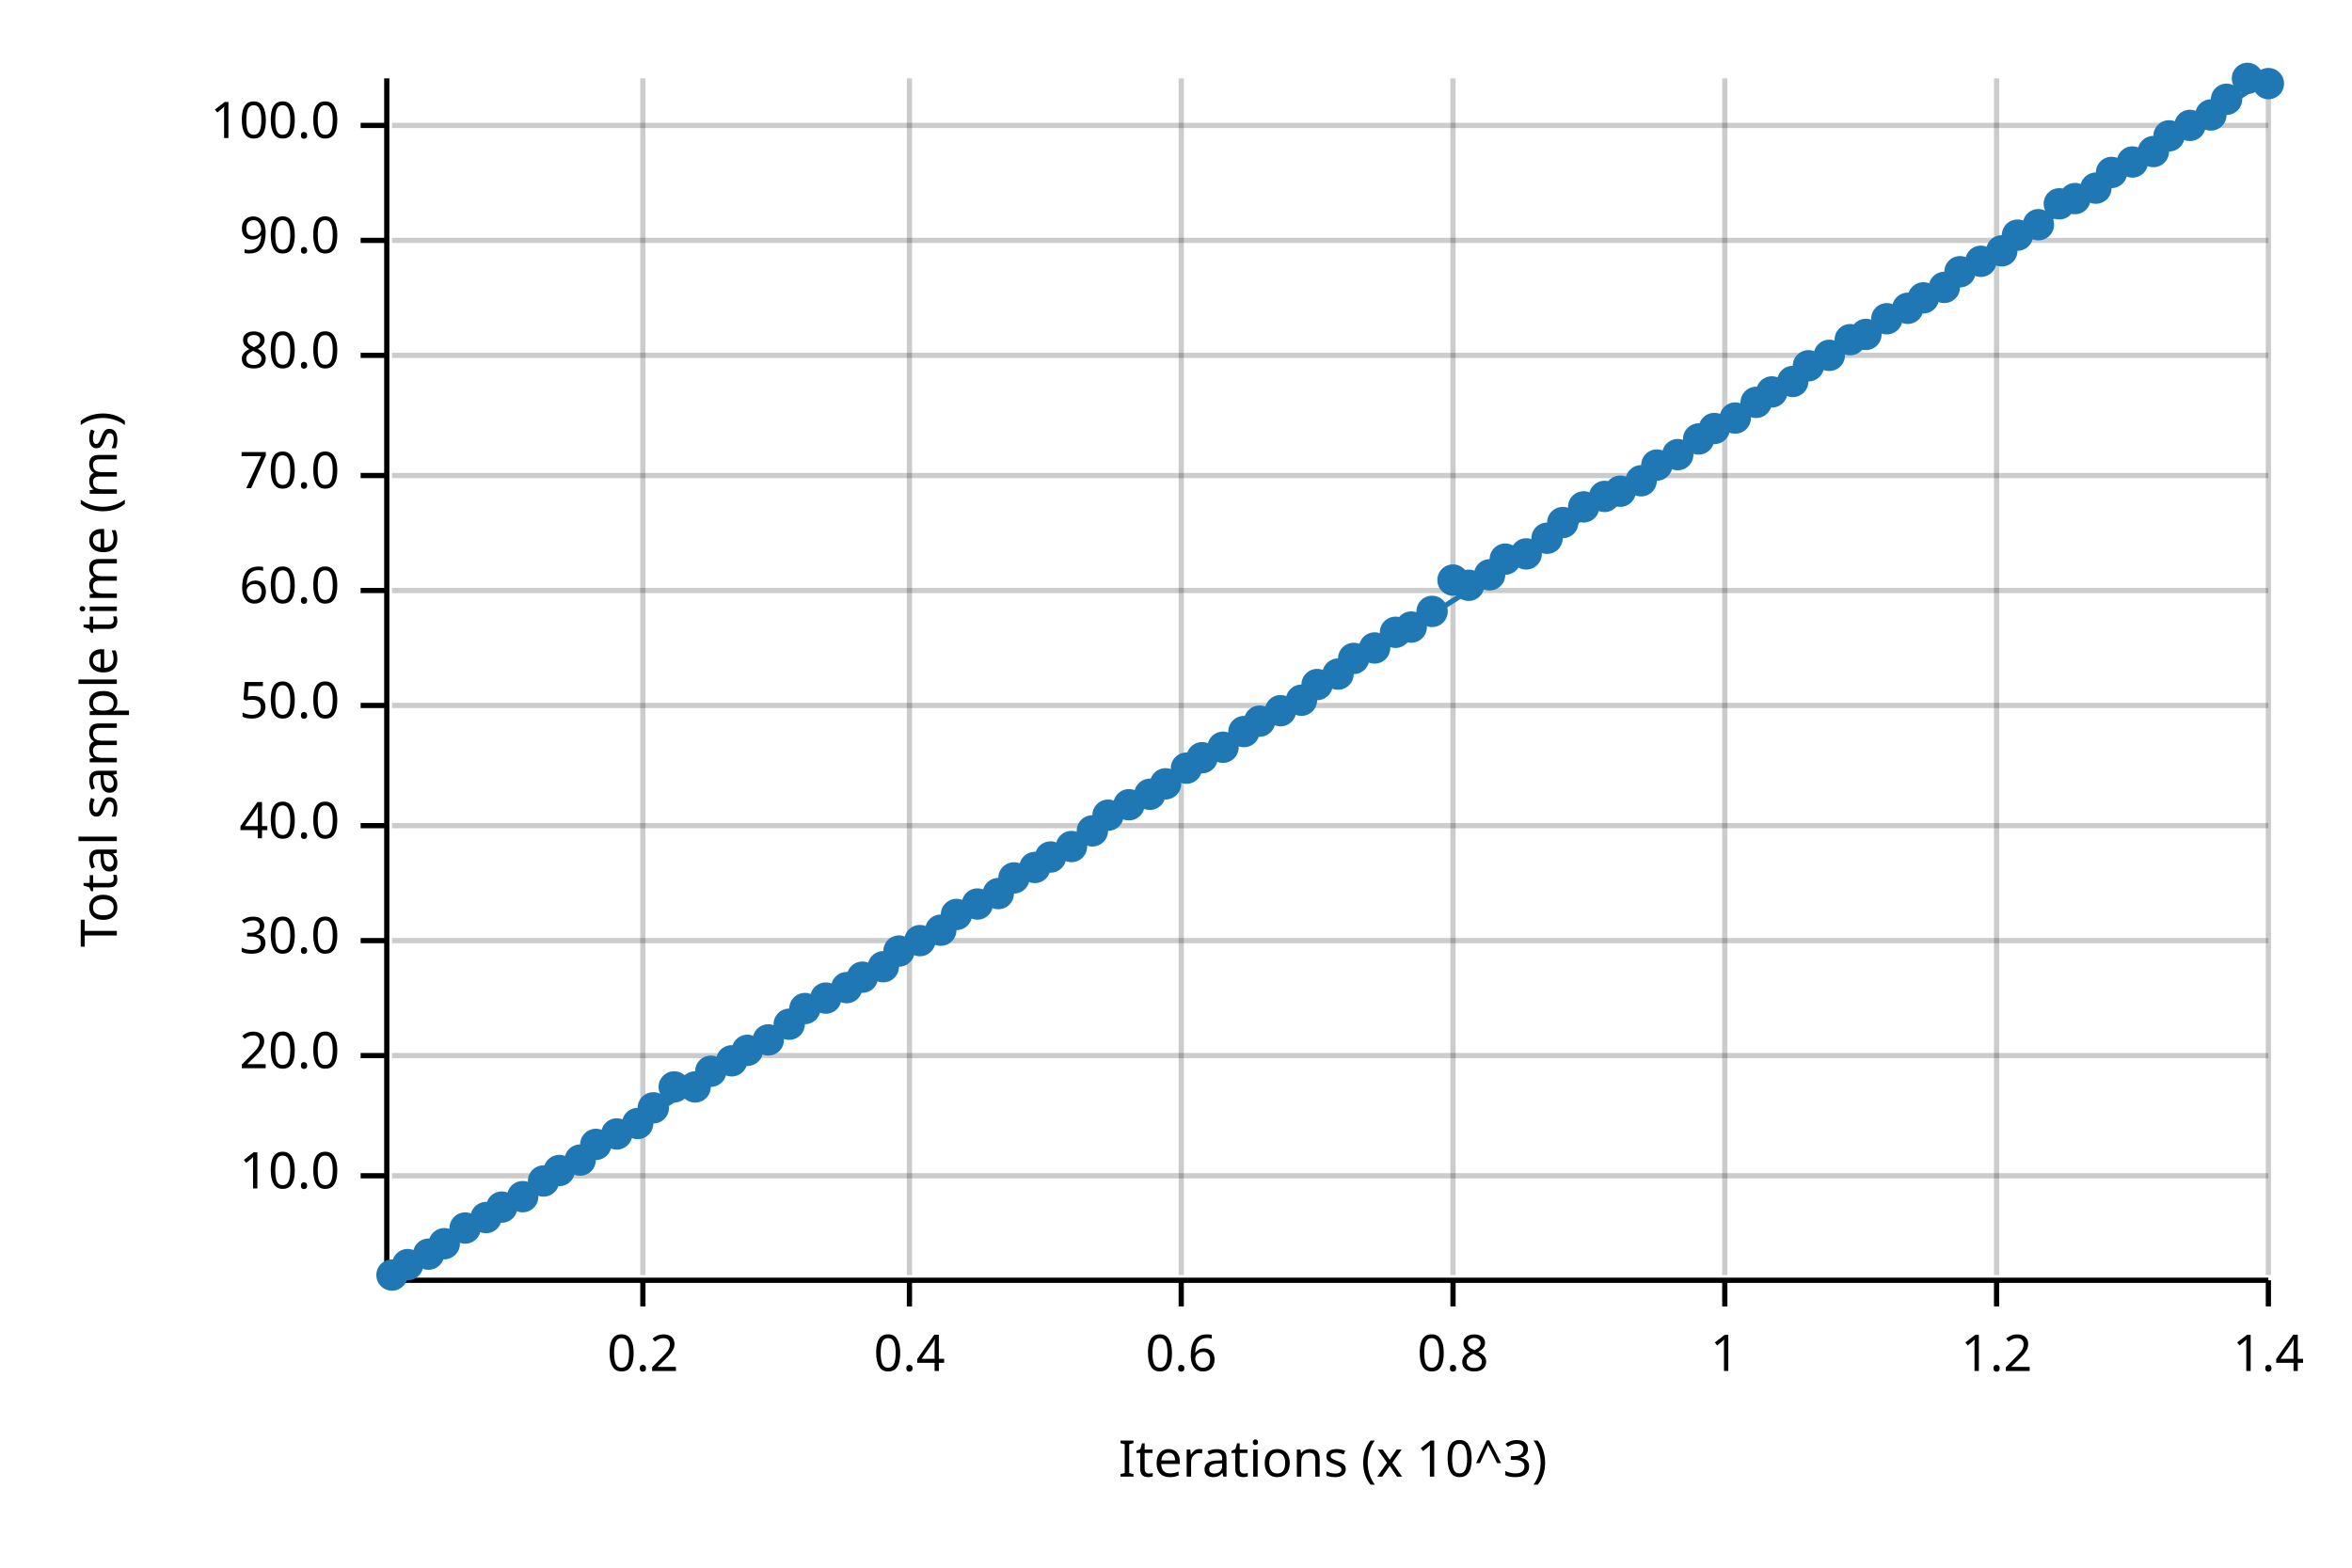
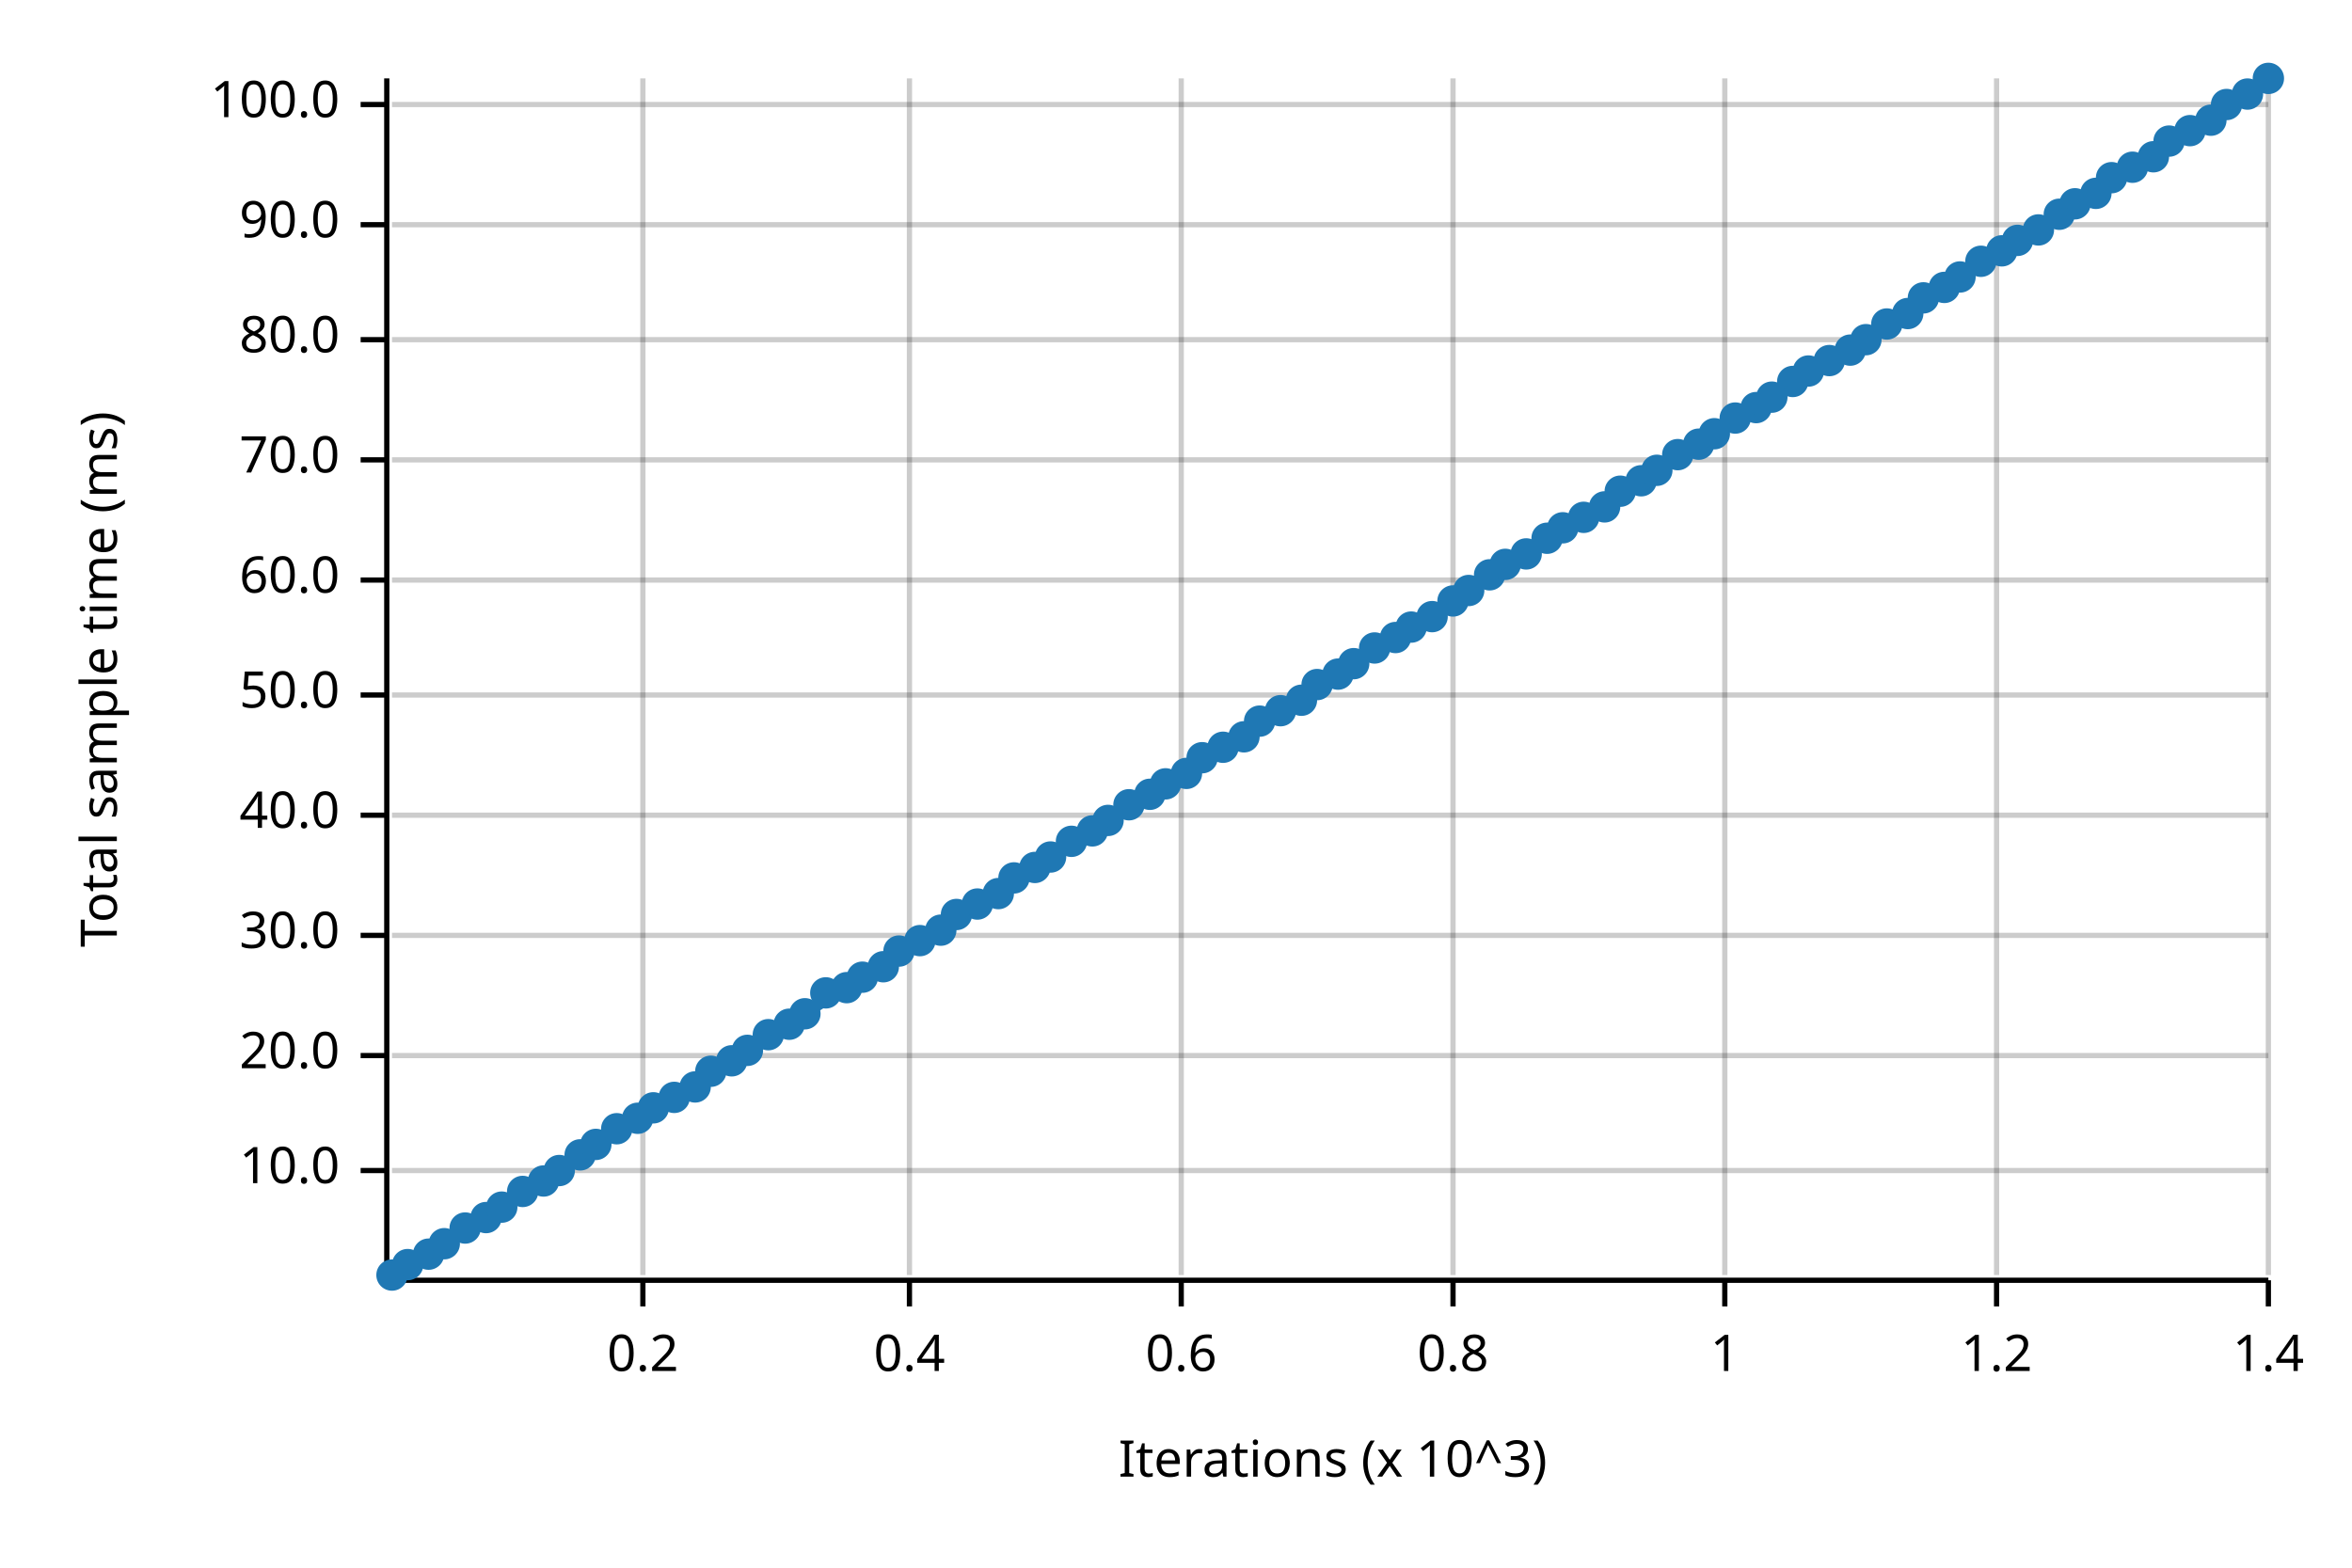
<svg xmlns="http://www.w3.org/2000/svg" width="450" height="300" viewBox="0 0 450 300">
  <text x="15" y="130" dy="0.76em" text-anchor="middle" font-family="sans-serif" font-size="9.677" opacity="1" fill="#000000" transform="rotate(270, 15, 130)">
Total sample time (ms)
</text>
  <text x="255" y="285" dy="-0.5ex" text-anchor="middle" font-family="sans-serif" font-size="9.677" opacity="1" fill="#000000">
Iterations (x 10^3)
</text>
  <line opacity="0.2" stroke="#000000" stroke-width="1" x1="123" y1="244" x2="123" y2="15" />
  <line opacity="0.2" stroke="#000000" stroke-width="1" x1="174" y1="244" x2="174" y2="15" />
  <line opacity="0.2" stroke="#000000" stroke-width="1" x1="226" y1="244" x2="226" y2="15" />
  <line opacity="0.2" stroke="#000000" stroke-width="1" x1="278" y1="244" x2="278" y2="15" />
  <line opacity="0.2" stroke="#000000" stroke-width="1" x1="330" y1="244" x2="330" y2="15" />
  <line opacity="0.2" stroke="#000000" stroke-width="1" x1="382" y1="244" x2="382" y2="15" />
  <line opacity="0.2" stroke="#000000" stroke-width="1" x1="434" y1="244" x2="434" y2="15" />
-   <line opacity="0.2" stroke="#000000" stroke-width="1" x1="75" y1="225" x2="434" y2="225" />
+   <line opacity="0.2" stroke="#000000" stroke-width="1" x1="75" y1="224" x2="434" y2="224" />
  <line opacity="0.2" stroke="#000000" stroke-width="1" x1="75" y1="202" x2="434" y2="202" />
-   <line opacity="0.2" stroke="#000000" stroke-width="1" x1="75" y1="180" x2="434" y2="180" />
-   <line opacity="0.2" stroke="#000000" stroke-width="1" x1="75" y1="158" x2="434" y2="158" />
-   <line opacity="0.2" stroke="#000000" stroke-width="1" x1="75" y1="135" x2="434" y2="135" />
-   <line opacity="0.2" stroke="#000000" stroke-width="1" x1="75" y1="113" x2="434" y2="113" />
-   <line opacity="0.2" stroke="#000000" stroke-width="1" x1="75" y1="91" x2="434" y2="91" />
-   <line opacity="0.2" stroke="#000000" stroke-width="1" x1="75" y1="68" x2="434" y2="68" />
-   <line opacity="0.2" stroke="#000000" stroke-width="1" x1="75" y1="46" x2="434" y2="46" />
-   <line opacity="0.2" stroke="#000000" stroke-width="1" x1="75" y1="24" x2="434" y2="24" />
+   <line opacity="0.2" stroke="#000000" stroke-width="1" x1="75" y1="179" x2="434" y2="179" />
+   <line opacity="0.2" stroke="#000000" stroke-width="1" x1="75" y1="156" x2="434" y2="156" />
+   <line opacity="0.2" stroke="#000000" stroke-width="1" x1="75" y1="133" x2="434" y2="133" />
+   <line opacity="0.2" stroke="#000000" stroke-width="1" x1="75" y1="111" x2="434" y2="111" />
+   <line opacity="0.2" stroke="#000000" stroke-width="1" x1="75" y1="88" x2="434" y2="88" />
+   <line opacity="0.2" stroke="#000000" stroke-width="1" x1="75" y1="65" x2="434" y2="65" />
+   <line opacity="0.2" stroke="#000000" stroke-width="1" x1="75" y1="43" x2="434" y2="43" />
+   <line opacity="0.2" stroke="#000000" stroke-width="1" x1="75" y1="20" x2="434" y2="20" />
  <polyline fill="none" opacity="1" stroke="#000000" stroke-width="1" points="74,15 74,244 " />
-   <text x="65" y="225" dy="0.5ex" text-anchor="end" font-family="sans-serif" font-size="9.677" opacity="1" fill="#000000">
+   <text x="65" y="224" dy="0.5ex" text-anchor="end" font-family="sans-serif" font-size="9.677" opacity="1" fill="#000000">
10.0
</text>
-   <polyline fill="none" opacity="1" stroke="#000000" stroke-width="1" points="69,225 74,225 " />
+   <polyline fill="none" opacity="1" stroke="#000000" stroke-width="1" points="69,224 74,224 " />
  <text x="65" y="202" dy="0.5ex" text-anchor="end" font-family="sans-serif" font-size="9.677" opacity="1" fill="#000000">
20.0
</text>
  <polyline fill="none" opacity="1" stroke="#000000" stroke-width="1" points="69,202 74,202 " />
-   <text x="65" y="180" dy="0.5ex" text-anchor="end" font-family="sans-serif" font-size="9.677" opacity="1" fill="#000000">
+   <text x="65" y="179" dy="0.5ex" text-anchor="end" font-family="sans-serif" font-size="9.677" opacity="1" fill="#000000">
30.0
</text>
-   <polyline fill="none" opacity="1" stroke="#000000" stroke-width="1" points="69,180 74,180 " />
-   <text x="65" y="158" dy="0.5ex" text-anchor="end" font-family="sans-serif" font-size="9.677" opacity="1" fill="#000000">
+   <polyline fill="none" opacity="1" stroke="#000000" stroke-width="1" points="69,179 74,179 " />
+   <text x="65" y="156" dy="0.5ex" text-anchor="end" font-family="sans-serif" font-size="9.677" opacity="1" fill="#000000">
40.0
</text>
-   <polyline fill="none" opacity="1" stroke="#000000" stroke-width="1" points="69,158 74,158 " />
-   <text x="65" y="135" dy="0.5ex" text-anchor="end" font-family="sans-serif" font-size="9.677" opacity="1" fill="#000000">
+   <polyline fill="none" opacity="1" stroke="#000000" stroke-width="1" points="69,156 74,156 " />
+   <text x="65" y="133" dy="0.5ex" text-anchor="end" font-family="sans-serif" font-size="9.677" opacity="1" fill="#000000">
50.0
</text>
-   <polyline fill="none" opacity="1" stroke="#000000" stroke-width="1" points="69,135 74,135 " />
-   <text x="65" y="113" dy="0.5ex" text-anchor="end" font-family="sans-serif" font-size="9.677" opacity="1" fill="#000000">
+   <polyline fill="none" opacity="1" stroke="#000000" stroke-width="1" points="69,133 74,133 " />
+   <text x="65" y="111" dy="0.5ex" text-anchor="end" font-family="sans-serif" font-size="9.677" opacity="1" fill="#000000">
60.0
</text>
-   <polyline fill="none" opacity="1" stroke="#000000" stroke-width="1" points="69,113 74,113 " />
-   <text x="65" y="91" dy="0.5ex" text-anchor="end" font-family="sans-serif" font-size="9.677" opacity="1" fill="#000000">
+   <polyline fill="none" opacity="1" stroke="#000000" stroke-width="1" points="69,111 74,111 " />
+   <text x="65" y="88" dy="0.5ex" text-anchor="end" font-family="sans-serif" font-size="9.677" opacity="1" fill="#000000">
70.0
</text>
-   <polyline fill="none" opacity="1" stroke="#000000" stroke-width="1" points="69,91 74,91 " />
-   <text x="65" y="68" dy="0.5ex" text-anchor="end" font-family="sans-serif" font-size="9.677" opacity="1" fill="#000000">
+   <polyline fill="none" opacity="1" stroke="#000000" stroke-width="1" points="69,88 74,88 " />
+   <text x="65" y="65" dy="0.5ex" text-anchor="end" font-family="sans-serif" font-size="9.677" opacity="1" fill="#000000">
80.0
</text>
-   <polyline fill="none" opacity="1" stroke="#000000" stroke-width="1" points="69,68 74,68 " />
-   <text x="65" y="46" dy="0.5ex" text-anchor="end" font-family="sans-serif" font-size="9.677" opacity="1" fill="#000000">
+   <polyline fill="none" opacity="1" stroke="#000000" stroke-width="1" points="69,65 74,65 " />
+   <text x="65" y="43" dy="0.5ex" text-anchor="end" font-family="sans-serif" font-size="9.677" opacity="1" fill="#000000">
90.0
</text>
-   <polyline fill="none" opacity="1" stroke="#000000" stroke-width="1" points="69,46 74,46 " />
-   <text x="65" y="24" dy="0.5ex" text-anchor="end" font-family="sans-serif" font-size="9.677" opacity="1" fill="#000000">
+   <polyline fill="none" opacity="1" stroke="#000000" stroke-width="1" points="69,43 74,43 " />
+   <text x="65" y="20" dy="0.5ex" text-anchor="end" font-family="sans-serif" font-size="9.677" opacity="1" fill="#000000">
100.0
</text>
-   <polyline fill="none" opacity="1" stroke="#000000" stroke-width="1" points="69,24 74,24 " />
+   <polyline fill="none" opacity="1" stroke="#000000" stroke-width="1" points="69,20 74,20 " />
  <polyline fill="none" opacity="1" stroke="#000000" stroke-width="1" points="75,245 434,245 " />
  <text x="123" y="255" dy="0.76em" text-anchor="middle" font-family="sans-serif" font-size="9.677" opacity="1" fill="#000000">
0.2
</text>
  <polyline fill="none" opacity="1" stroke="#000000" stroke-width="1" points="123,245 123,250 " />
  <text x="174" y="255" dy="0.76em" text-anchor="middle" font-family="sans-serif" font-size="9.677" opacity="1" fill="#000000">
0.4
</text>
  <polyline fill="none" opacity="1" stroke="#000000" stroke-width="1" points="174,245 174,250 " />
  <text x="226" y="255" dy="0.76em" text-anchor="middle" font-family="sans-serif" font-size="9.677" opacity="1" fill="#000000">
0.6
</text>
  <polyline fill="none" opacity="1" stroke="#000000" stroke-width="1" points="226,245 226,250 " />
  <text x="278" y="255" dy="0.76em" text-anchor="middle" font-family="sans-serif" font-size="9.677" opacity="1" fill="#000000">
0.8
</text>
  <polyline fill="none" opacity="1" stroke="#000000" stroke-width="1" points="278,245 278,250 " />
  <text x="330" y="255" dy="0.76em" text-anchor="middle" font-family="sans-serif" font-size="9.677" opacity="1" fill="#000000">
1
</text>
  <polyline fill="none" opacity="1" stroke="#000000" stroke-width="1" points="330,245 330,250 " />
  <text x="382" y="255" dy="0.76em" text-anchor="middle" font-family="sans-serif" font-size="9.677" opacity="1" fill="#000000">
1.2
</text>
  <polyline fill="none" opacity="1" stroke="#000000" stroke-width="1" points="382,245 382,250 " />
  <text x="434" y="255" dy="0.76em" text-anchor="middle" font-family="sans-serif" font-size="9.677" opacity="1" fill="#000000">
1.4
</text>
  <polyline fill="none" opacity="1" stroke="#000000" stroke-width="1" points="434,245 434,250 " />
  <circle cx="75" cy="244" r="3" opacity="1" fill="#1F78B4" stroke="none" stroke-width="1" />
  <circle cx="78" cy="242" r="3" opacity="1" fill="#1F78B4" stroke="none" stroke-width="1" />
  <circle cx="82" cy="240" r="3" opacity="1" fill="#1F78B4" stroke="none" stroke-width="1" />
  <circle cx="85" cy="238" r="3" opacity="1" fill="#1F78B4" stroke="none" stroke-width="1" />
  <circle cx="89" cy="235" r="3" opacity="1" fill="#1F78B4" stroke="none" stroke-width="1" />
  <circle cx="93" cy="233" r="3" opacity="1" fill="#1F78B4" stroke="none" stroke-width="1" />
  <circle cx="96" cy="231" r="3" opacity="1" fill="#1F78B4" stroke="none" stroke-width="1" />
-   <circle cx="100" cy="229" r="3" opacity="1" fill="#1F78B4" stroke="none" stroke-width="1" />
+   <circle cx="100" cy="228" r="3" opacity="1" fill="#1F78B4" stroke="none" stroke-width="1" />
  <circle cx="104" cy="226" r="3" opacity="1" fill="#1F78B4" stroke="none" stroke-width="1" />
  <circle cx="107" cy="224" r="3" opacity="1" fill="#1F78B4" stroke="none" stroke-width="1" />
-   <circle cx="111" cy="222" r="3" opacity="1" fill="#1F78B4" stroke="none" stroke-width="1" />
+   <circle cx="111" cy="221" r="3" opacity="1" fill="#1F78B4" stroke="none" stroke-width="1" />
  <circle cx="114" cy="219" r="3" opacity="1" fill="#1F78B4" stroke="none" stroke-width="1" />
-   <circle cx="118" cy="217" r="3" opacity="1" fill="#1F78B4" stroke="none" stroke-width="1" />
-   <circle cx="122" cy="215" r="3" opacity="1" fill="#1F78B4" stroke="none" stroke-width="1" />
+   <circle cx="118" cy="216" r="3" opacity="1" fill="#1F78B4" stroke="none" stroke-width="1" />
+   <circle cx="122" cy="214" r="3" opacity="1" fill="#1F78B4" stroke="none" stroke-width="1" />
  <circle cx="125" cy="212" r="3" opacity="1" fill="#1F78B4" stroke="none" stroke-width="1" />
-   <circle cx="129" cy="208" r="3" opacity="1" fill="#1F78B4" stroke="none" stroke-width="1" />
+   <circle cx="129" cy="210" r="3" opacity="1" fill="#1F78B4" stroke="none" stroke-width="1" />
  <circle cx="133" cy="208" r="3" opacity="1" fill="#1F78B4" stroke="none" stroke-width="1" />
  <circle cx="136" cy="205" r="3" opacity="1" fill="#1F78B4" stroke="none" stroke-width="1" />
  <circle cx="140" cy="203" r="3" opacity="1" fill="#1F78B4" stroke="none" stroke-width="1" />
  <circle cx="143" cy="201" r="3" opacity="1" fill="#1F78B4" stroke="none" stroke-width="1" />
-   <circle cx="147" cy="199" r="3" opacity="1" fill="#1F78B4" stroke="none" stroke-width="1" />
+   <circle cx="147" cy="198" r="3" opacity="1" fill="#1F78B4" stroke="none" stroke-width="1" />
  <circle cx="151" cy="196" r="3" opacity="1" fill="#1F78B4" stroke="none" stroke-width="1" />
-   <circle cx="154" cy="193" r="3" opacity="1" fill="#1F78B4" stroke="none" stroke-width="1" />
-   <circle cx="158" cy="191" r="3" opacity="1" fill="#1F78B4" stroke="none" stroke-width="1" />
+   <circle cx="154" cy="194" r="3" opacity="1" fill="#1F78B4" stroke="none" stroke-width="1" />
+   <circle cx="158" cy="190" r="3" opacity="1" fill="#1F78B4" stroke="none" stroke-width="1" />
  <circle cx="162" cy="189" r="3" opacity="1" fill="#1F78B4" stroke="none" stroke-width="1" />
  <circle cx="165" cy="187" r="3" opacity="1" fill="#1F78B4" stroke="none" stroke-width="1" />
  <circle cx="169" cy="185" r="3" opacity="1" fill="#1F78B4" stroke="none" stroke-width="1" />
  <circle cx="172" cy="182" r="3" opacity="1" fill="#1F78B4" stroke="none" stroke-width="1" />
  <circle cx="176" cy="180" r="3" opacity="1" fill="#1F78B4" stroke="none" stroke-width="1" />
  <circle cx="180" cy="178" r="3" opacity="1" fill="#1F78B4" stroke="none" stroke-width="1" />
  <circle cx="183" cy="175" r="3" opacity="1" fill="#1F78B4" stroke="none" stroke-width="1" />
  <circle cx="187" cy="173" r="3" opacity="1" fill="#1F78B4" stroke="none" stroke-width="1" />
  <circle cx="191" cy="171" r="3" opacity="1" fill="#1F78B4" stroke="none" stroke-width="1" />
  <circle cx="194" cy="168" r="3" opacity="1" fill="#1F78B4" stroke="none" stroke-width="1" />
  <circle cx="198" cy="166" r="3" opacity="1" fill="#1F78B4" stroke="none" stroke-width="1" />
  <circle cx="201" cy="164" r="3" opacity="1" fill="#1F78B4" stroke="none" stroke-width="1" />
-   <circle cx="205" cy="162" r="3" opacity="1" fill="#1F78B4" stroke="none" stroke-width="1" />
+   <circle cx="205" cy="161" r="3" opacity="1" fill="#1F78B4" stroke="none" stroke-width="1" />
  <circle cx="209" cy="159" r="3" opacity="1" fill="#1F78B4" stroke="none" stroke-width="1" />
-   <circle cx="212" cy="156" r="3" opacity="1" fill="#1F78B4" stroke="none" stroke-width="1" />
+   <circle cx="212" cy="157" r="3" opacity="1" fill="#1F78B4" stroke="none" stroke-width="1" />
  <circle cx="216" cy="154" r="3" opacity="1" fill="#1F78B4" stroke="none" stroke-width="1" />
  <circle cx="220" cy="152" r="3" opacity="1" fill="#1F78B4" stroke="none" stroke-width="1" />
  <circle cx="223" cy="150" r="3" opacity="1" fill="#1F78B4" stroke="none" stroke-width="1" />
-   <circle cx="227" cy="147" r="3" opacity="1" fill="#1F78B4" stroke="none" stroke-width="1" />
+   <circle cx="227" cy="148" r="3" opacity="1" fill="#1F78B4" stroke="none" stroke-width="1" />
  <circle cx="230" cy="145" r="3" opacity="1" fill="#1F78B4" stroke="none" stroke-width="1" />
  <circle cx="234" cy="143" r="3" opacity="1" fill="#1F78B4" stroke="none" stroke-width="1" />
-   <circle cx="238" cy="140" r="3" opacity="1" fill="#1F78B4" stroke="none" stroke-width="1" />
+   <circle cx="238" cy="141" r="3" opacity="1" fill="#1F78B4" stroke="none" stroke-width="1" />
  <circle cx="241" cy="138" r="3" opacity="1" fill="#1F78B4" stroke="none" stroke-width="1" />
  <circle cx="245" cy="136" r="3" opacity="1" fill="#1F78B4" stroke="none" stroke-width="1" />
  <circle cx="249" cy="134" r="3" opacity="1" fill="#1F78B4" stroke="none" stroke-width="1" />
  <circle cx="252" cy="131" r="3" opacity="1" fill="#1F78B4" stroke="none" stroke-width="1" />
  <circle cx="256" cy="129" r="3" opacity="1" fill="#1F78B4" stroke="none" stroke-width="1" />
-   <circle cx="259" cy="126" r="3" opacity="1" fill="#1F78B4" stroke="none" stroke-width="1" />
+   <circle cx="259" cy="127" r="3" opacity="1" fill="#1F78B4" stroke="none" stroke-width="1" />
  <circle cx="263" cy="124" r="3" opacity="1" fill="#1F78B4" stroke="none" stroke-width="1" />
-   <circle cx="267" cy="121" r="3" opacity="1" fill="#1F78B4" stroke="none" stroke-width="1" />
+   <circle cx="267" cy="122" r="3" opacity="1" fill="#1F78B4" stroke="none" stroke-width="1" />
  <circle cx="270" cy="120" r="3" opacity="1" fill="#1F78B4" stroke="none" stroke-width="1" />
-   <circle cx="274" cy="117" r="3" opacity="1" fill="#1F78B4" stroke="none" stroke-width="1" />
-   <circle cx="278" cy="111" r="3" opacity="1" fill="#1F78B4" stroke="none" stroke-width="1" />
-   <circle cx="281" cy="112" r="3" opacity="1" fill="#1F78B4" stroke="none" stroke-width="1" />
+   <circle cx="274" cy="118" r="3" opacity="1" fill="#1F78B4" stroke="none" stroke-width="1" />
+   <circle cx="278" cy="115" r="3" opacity="1" fill="#1F78B4" stroke="none" stroke-width="1" />
+   <circle cx="281" cy="113" r="3" opacity="1" fill="#1F78B4" stroke="none" stroke-width="1" />
  <circle cx="285" cy="110" r="3" opacity="1" fill="#1F78B4" stroke="none" stroke-width="1" />
-   <circle cx="288" cy="107" r="3" opacity="1" fill="#1F78B4" stroke="none" stroke-width="1" />
+   <circle cx="288" cy="108" r="3" opacity="1" fill="#1F78B4" stroke="none" stroke-width="1" />
  <circle cx="292" cy="106" r="3" opacity="1" fill="#1F78B4" stroke="none" stroke-width="1" />
  <circle cx="296" cy="103" r="3" opacity="1" fill="#1F78B4" stroke="none" stroke-width="1" />
-   <circle cx="299" cy="100" r="3" opacity="1" fill="#1F78B4" stroke="none" stroke-width="1" />
-   <circle cx="303" cy="97" r="3" opacity="1" fill="#1F78B4" stroke="none" stroke-width="1" />
-   <circle cx="307" cy="95" r="3" opacity="1" fill="#1F78B4" stroke="none" stroke-width="1" />
+   <circle cx="299" cy="101" r="3" opacity="1" fill="#1F78B4" stroke="none" stroke-width="1" />
+   <circle cx="303" cy="99" r="3" opacity="1" fill="#1F78B4" stroke="none" stroke-width="1" />
+   <circle cx="307" cy="97" r="3" opacity="1" fill="#1F78B4" stroke="none" stroke-width="1" />
  <circle cx="310" cy="94" r="3" opacity="1" fill="#1F78B4" stroke="none" stroke-width="1" />
  <circle cx="314" cy="92" r="3" opacity="1" fill="#1F78B4" stroke="none" stroke-width="1" />
-   <circle cx="317" cy="89" r="3" opacity="1" fill="#1F78B4" stroke="none" stroke-width="1" />
+   <circle cx="317" cy="90" r="3" opacity="1" fill="#1F78B4" stroke="none" stroke-width="1" />
  <circle cx="321" cy="87" r="3" opacity="1" fill="#1F78B4" stroke="none" stroke-width="1" />
-   <circle cx="325" cy="84" r="3" opacity="1" fill="#1F78B4" stroke="none" stroke-width="1" />
-   <circle cx="328" cy="82" r="3" opacity="1" fill="#1F78B4" stroke="none" stroke-width="1" />
+   <circle cx="325" cy="85" r="3" opacity="1" fill="#1F78B4" stroke="none" stroke-width="1" />
+   <circle cx="328" cy="83" r="3" opacity="1" fill="#1F78B4" stroke="none" stroke-width="1" />
  <circle cx="332" cy="80" r="3" opacity="1" fill="#1F78B4" stroke="none" stroke-width="1" />
-   <circle cx="336" cy="77" r="3" opacity="1" fill="#1F78B4" stroke="none" stroke-width="1" />
-   <circle cx="339" cy="75" r="3" opacity="1" fill="#1F78B4" stroke="none" stroke-width="1" />
+   <circle cx="336" cy="78" r="3" opacity="1" fill="#1F78B4" stroke="none" stroke-width="1" />
+   <circle cx="339" cy="76" r="3" opacity="1" fill="#1F78B4" stroke="none" stroke-width="1" />
  <circle cx="343" cy="73" r="3" opacity="1" fill="#1F78B4" stroke="none" stroke-width="1" />
-   <circle cx="346" cy="70" r="3" opacity="1" fill="#1F78B4" stroke="none" stroke-width="1" />
-   <circle cx="350" cy="68" r="3" opacity="1" fill="#1F78B4" stroke="none" stroke-width="1" />
-   <circle cx="354" cy="65" r="3" opacity="1" fill="#1F78B4" stroke="none" stroke-width="1" />
-   <circle cx="357" cy="64" r="3" opacity="1" fill="#1F78B4" stroke="none" stroke-width="1" />
-   <circle cx="361" cy="61" r="3" opacity="1" fill="#1F78B4" stroke="none" stroke-width="1" />
-   <circle cx="365" cy="59" r="3" opacity="1" fill="#1F78B4" stroke="none" stroke-width="1" />
+   <circle cx="346" cy="71" r="3" opacity="1" fill="#1F78B4" stroke="none" stroke-width="1" />
+   <circle cx="350" cy="69" r="3" opacity="1" fill="#1F78B4" stroke="none" stroke-width="1" />
+   <circle cx="354" cy="67" r="3" opacity="1" fill="#1F78B4" stroke="none" stroke-width="1" />
+   <circle cx="357" cy="65" r="3" opacity="1" fill="#1F78B4" stroke="none" stroke-width="1" />
+   <circle cx="361" cy="62" r="3" opacity="1" fill="#1F78B4" stroke="none" stroke-width="1" />
+   <circle cx="365" cy="60" r="3" opacity="1" fill="#1F78B4" stroke="none" stroke-width="1" />
  <circle cx="368" cy="57" r="3" opacity="1" fill="#1F78B4" stroke="none" stroke-width="1" />
  <circle cx="372" cy="55" r="3" opacity="1" fill="#1F78B4" stroke="none" stroke-width="1" />
-   <circle cx="375" cy="52" r="3" opacity="1" fill="#1F78B4" stroke="none" stroke-width="1" />
+   <circle cx="375" cy="53" r="3" opacity="1" fill="#1F78B4" stroke="none" stroke-width="1" />
  <circle cx="379" cy="50" r="3" opacity="1" fill="#1F78B4" stroke="none" stroke-width="1" />
  <circle cx="383" cy="48" r="3" opacity="1" fill="#1F78B4" stroke="none" stroke-width="1" />
-   <circle cx="386" cy="45" r="3" opacity="1" fill="#1F78B4" stroke="none" stroke-width="1" />
-   <circle cx="390" cy="43" r="3" opacity="1" fill="#1F78B4" stroke="none" stroke-width="1" />
-   <circle cx="394" cy="39" r="3" opacity="1" fill="#1F78B4" stroke="none" stroke-width="1" />
-   <circle cx="397" cy="38" r="3" opacity="1" fill="#1F78B4" stroke="none" stroke-width="1" />
-   <circle cx="401" cy="36" r="3" opacity="1" fill="#1F78B4" stroke="none" stroke-width="1" />
-   <circle cx="404" cy="33" r="3" opacity="1" fill="#1F78B4" stroke="none" stroke-width="1" />
-   <circle cx="408" cy="31" r="3" opacity="1" fill="#1F78B4" stroke="none" stroke-width="1" />
-   <circle cx="412" cy="29" r="3" opacity="1" fill="#1F78B4" stroke="none" stroke-width="1" />
-   <circle cx="415" cy="26" r="3" opacity="1" fill="#1F78B4" stroke="none" stroke-width="1" />
-   <circle cx="419" cy="24" r="3" opacity="1" fill="#1F78B4" stroke="none" stroke-width="1" />
-   <circle cx="423" cy="22" r="3" opacity="1" fill="#1F78B4" stroke="none" stroke-width="1" />
-   <circle cx="426" cy="19" r="3" opacity="1" fill="#1F78B4" stroke="none" stroke-width="1" />
-   <circle cx="430" cy="15" r="3" opacity="1" fill="#1F78B4" stroke="none" stroke-width="1" />
-   <circle cx="434" cy="16" r="3" opacity="1" fill="#1F78B4" stroke="none" stroke-width="1" />
-   <polyline fill="none" opacity="1" stroke="#1F78B4" stroke-width="1" points="75,245 434,15 " />
-   <polygon opacity="0.25" fill="#1F78B4" points="75,245 434,15 434,15 " />
+   <circle cx="386" cy="46" r="3" opacity="1" fill="#1F78B4" stroke="none" stroke-width="1" />
+   <circle cx="390" cy="44" r="3" opacity="1" fill="#1F78B4" stroke="none" stroke-width="1" />
+   <circle cx="394" cy="41" r="3" opacity="1" fill="#1F78B4" stroke="none" stroke-width="1" />
+   <circle cx="397" cy="39" r="3" opacity="1" fill="#1F78B4" stroke="none" stroke-width="1" />
+   <circle cx="401" cy="37" r="3" opacity="1" fill="#1F78B4" stroke="none" stroke-width="1" />
+   <circle cx="404" cy="34" r="3" opacity="1" fill="#1F78B4" stroke="none" stroke-width="1" />
+   <circle cx="408" cy="32" r="3" opacity="1" fill="#1F78B4" stroke="none" stroke-width="1" />
+   <circle cx="412" cy="30" r="3" opacity="1" fill="#1F78B4" stroke="none" stroke-width="1" />
+   <circle cx="415" cy="27" r="3" opacity="1" fill="#1F78B4" stroke="none" stroke-width="1" />
+   <circle cx="419" cy="25" r="3" opacity="1" fill="#1F78B4" stroke="none" stroke-width="1" />
+   <circle cx="423" cy="23" r="3" opacity="1" fill="#1F78B4" stroke="none" stroke-width="1" />
+   <circle cx="426" cy="20" r="3" opacity="1" fill="#1F78B4" stroke="none" stroke-width="1" />
+   <circle cx="430" cy="18" r="3" opacity="1" fill="#1F78B4" stroke="none" stroke-width="1" />
+   <circle cx="434" cy="15" r="3" opacity="1" fill="#1F78B4" stroke="none" stroke-width="1" />
+   <polyline fill="none" opacity="1" stroke="#1F78B4" stroke-width="1" points="75,245 434,16 " />
+   <polygon opacity="0.25" fill="#1F78B4" points="75,245 434,16 434,16 " />
</svg>
